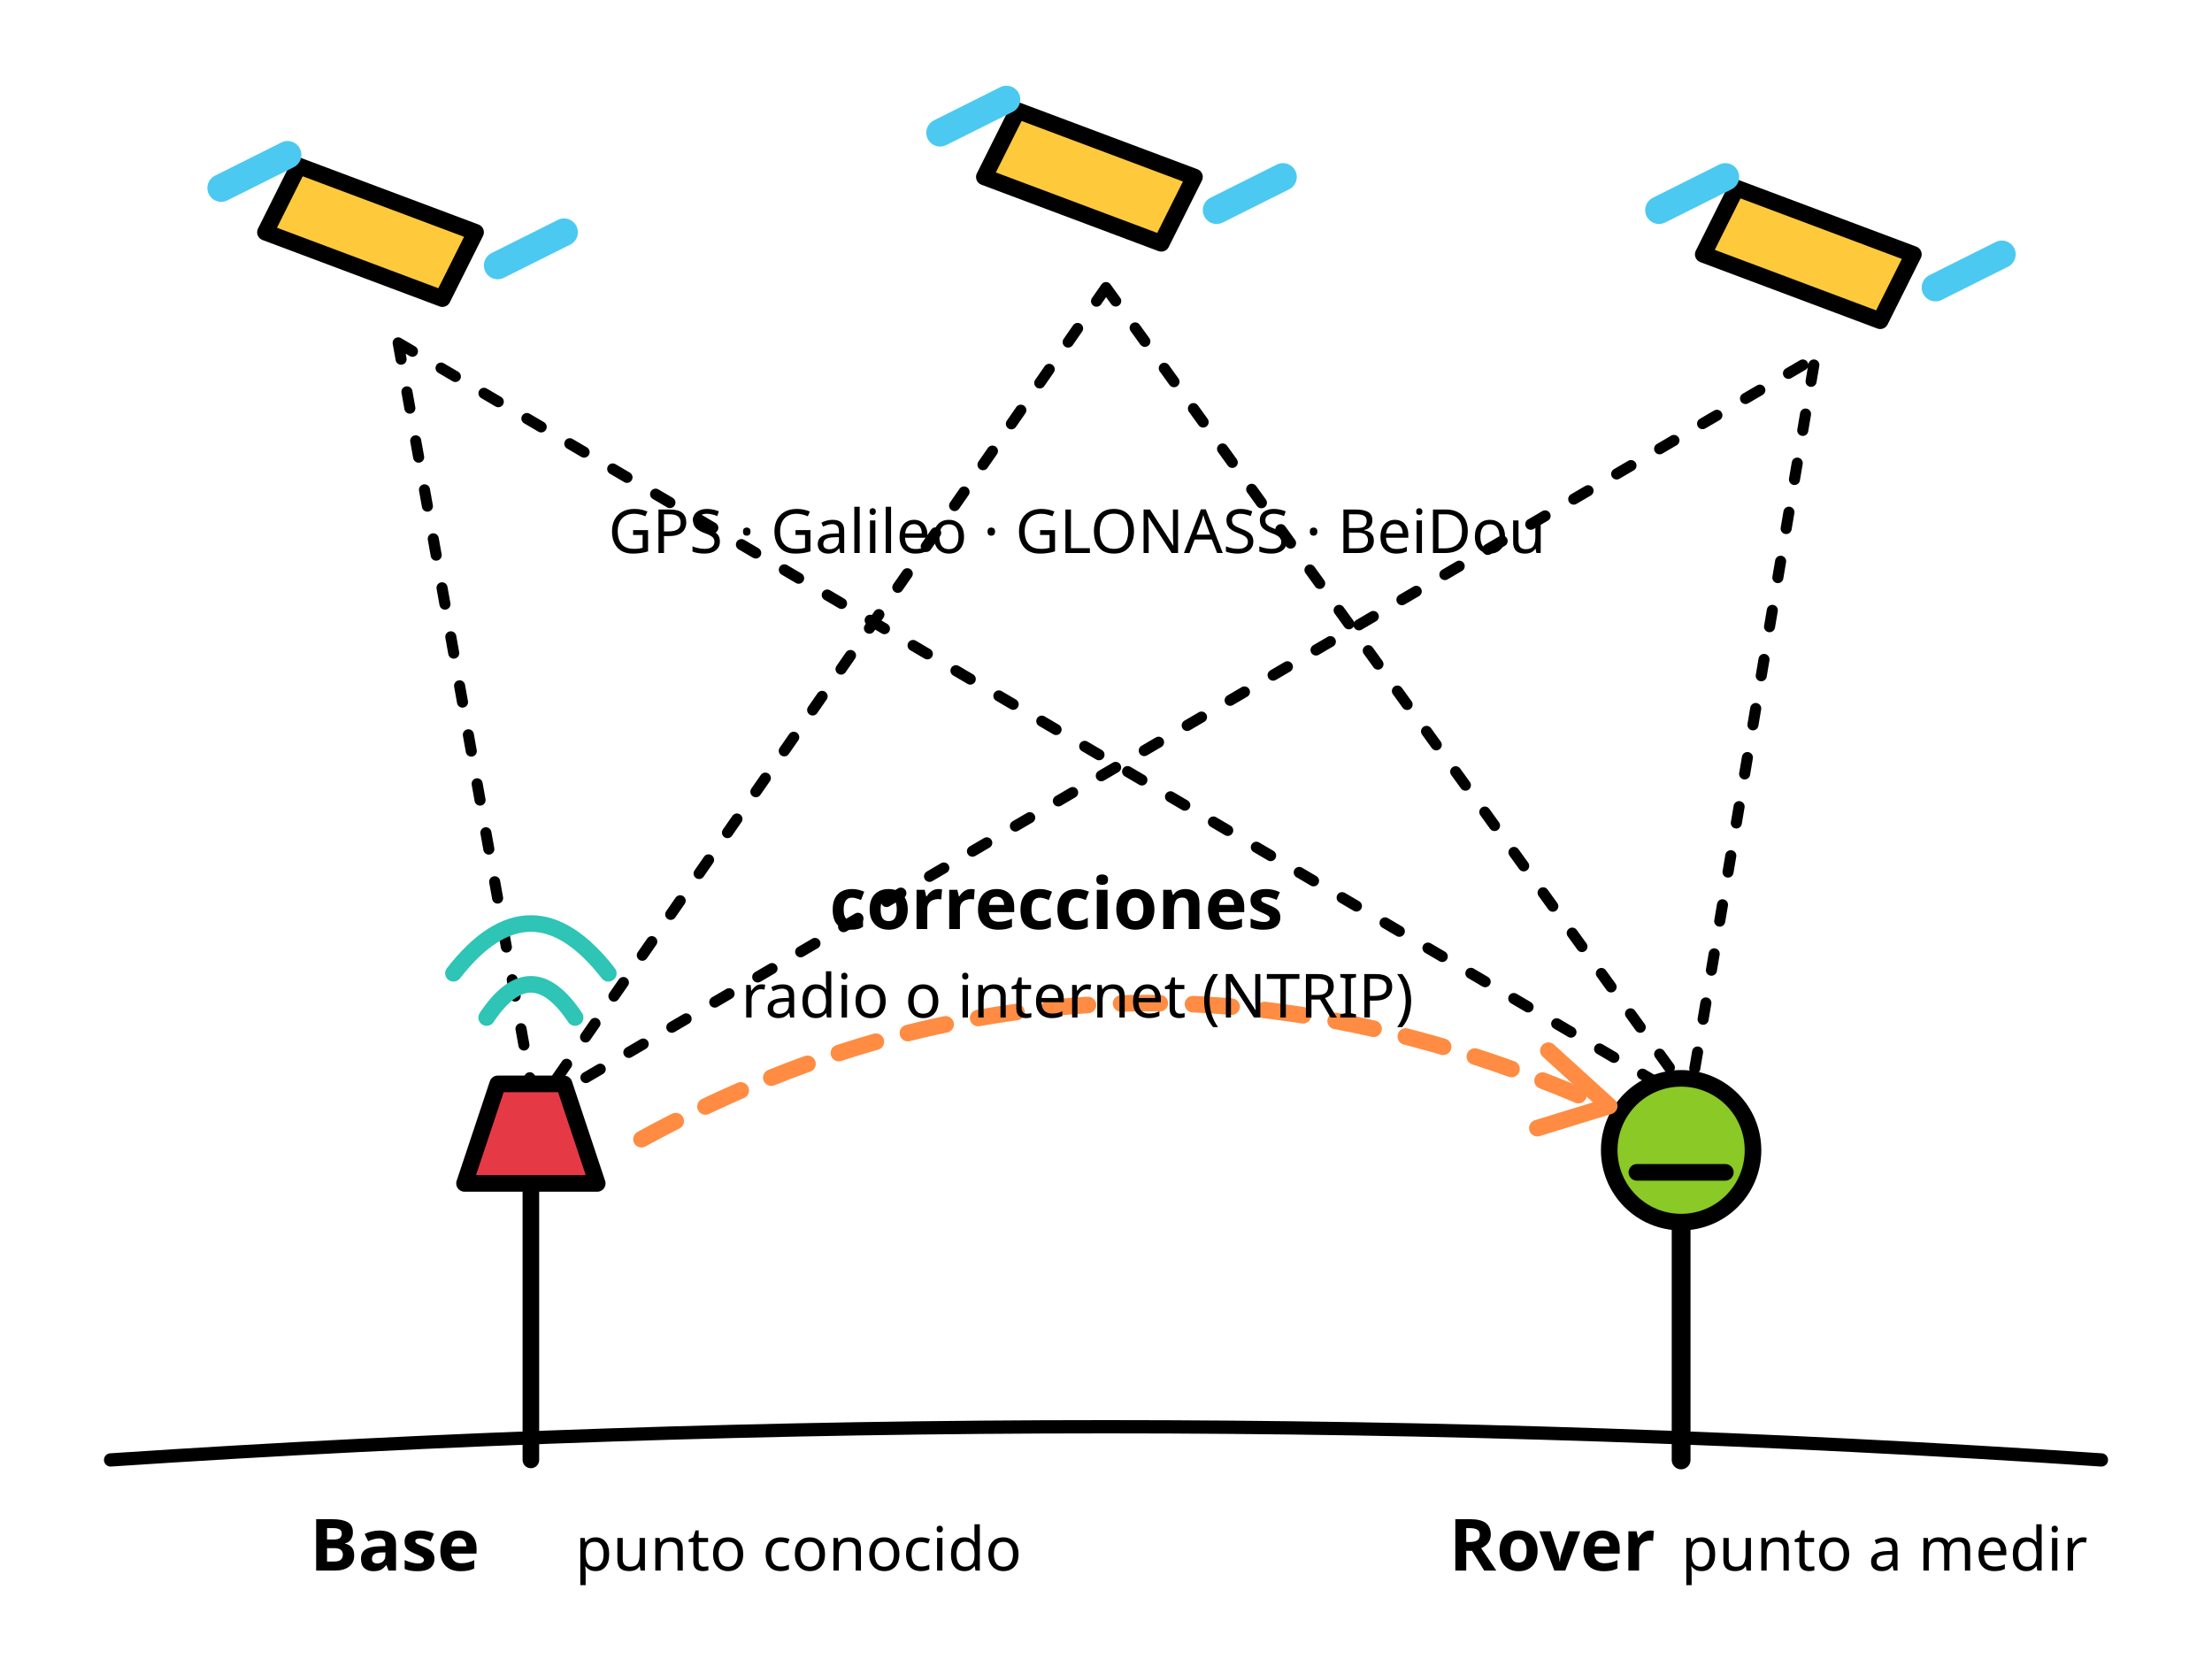
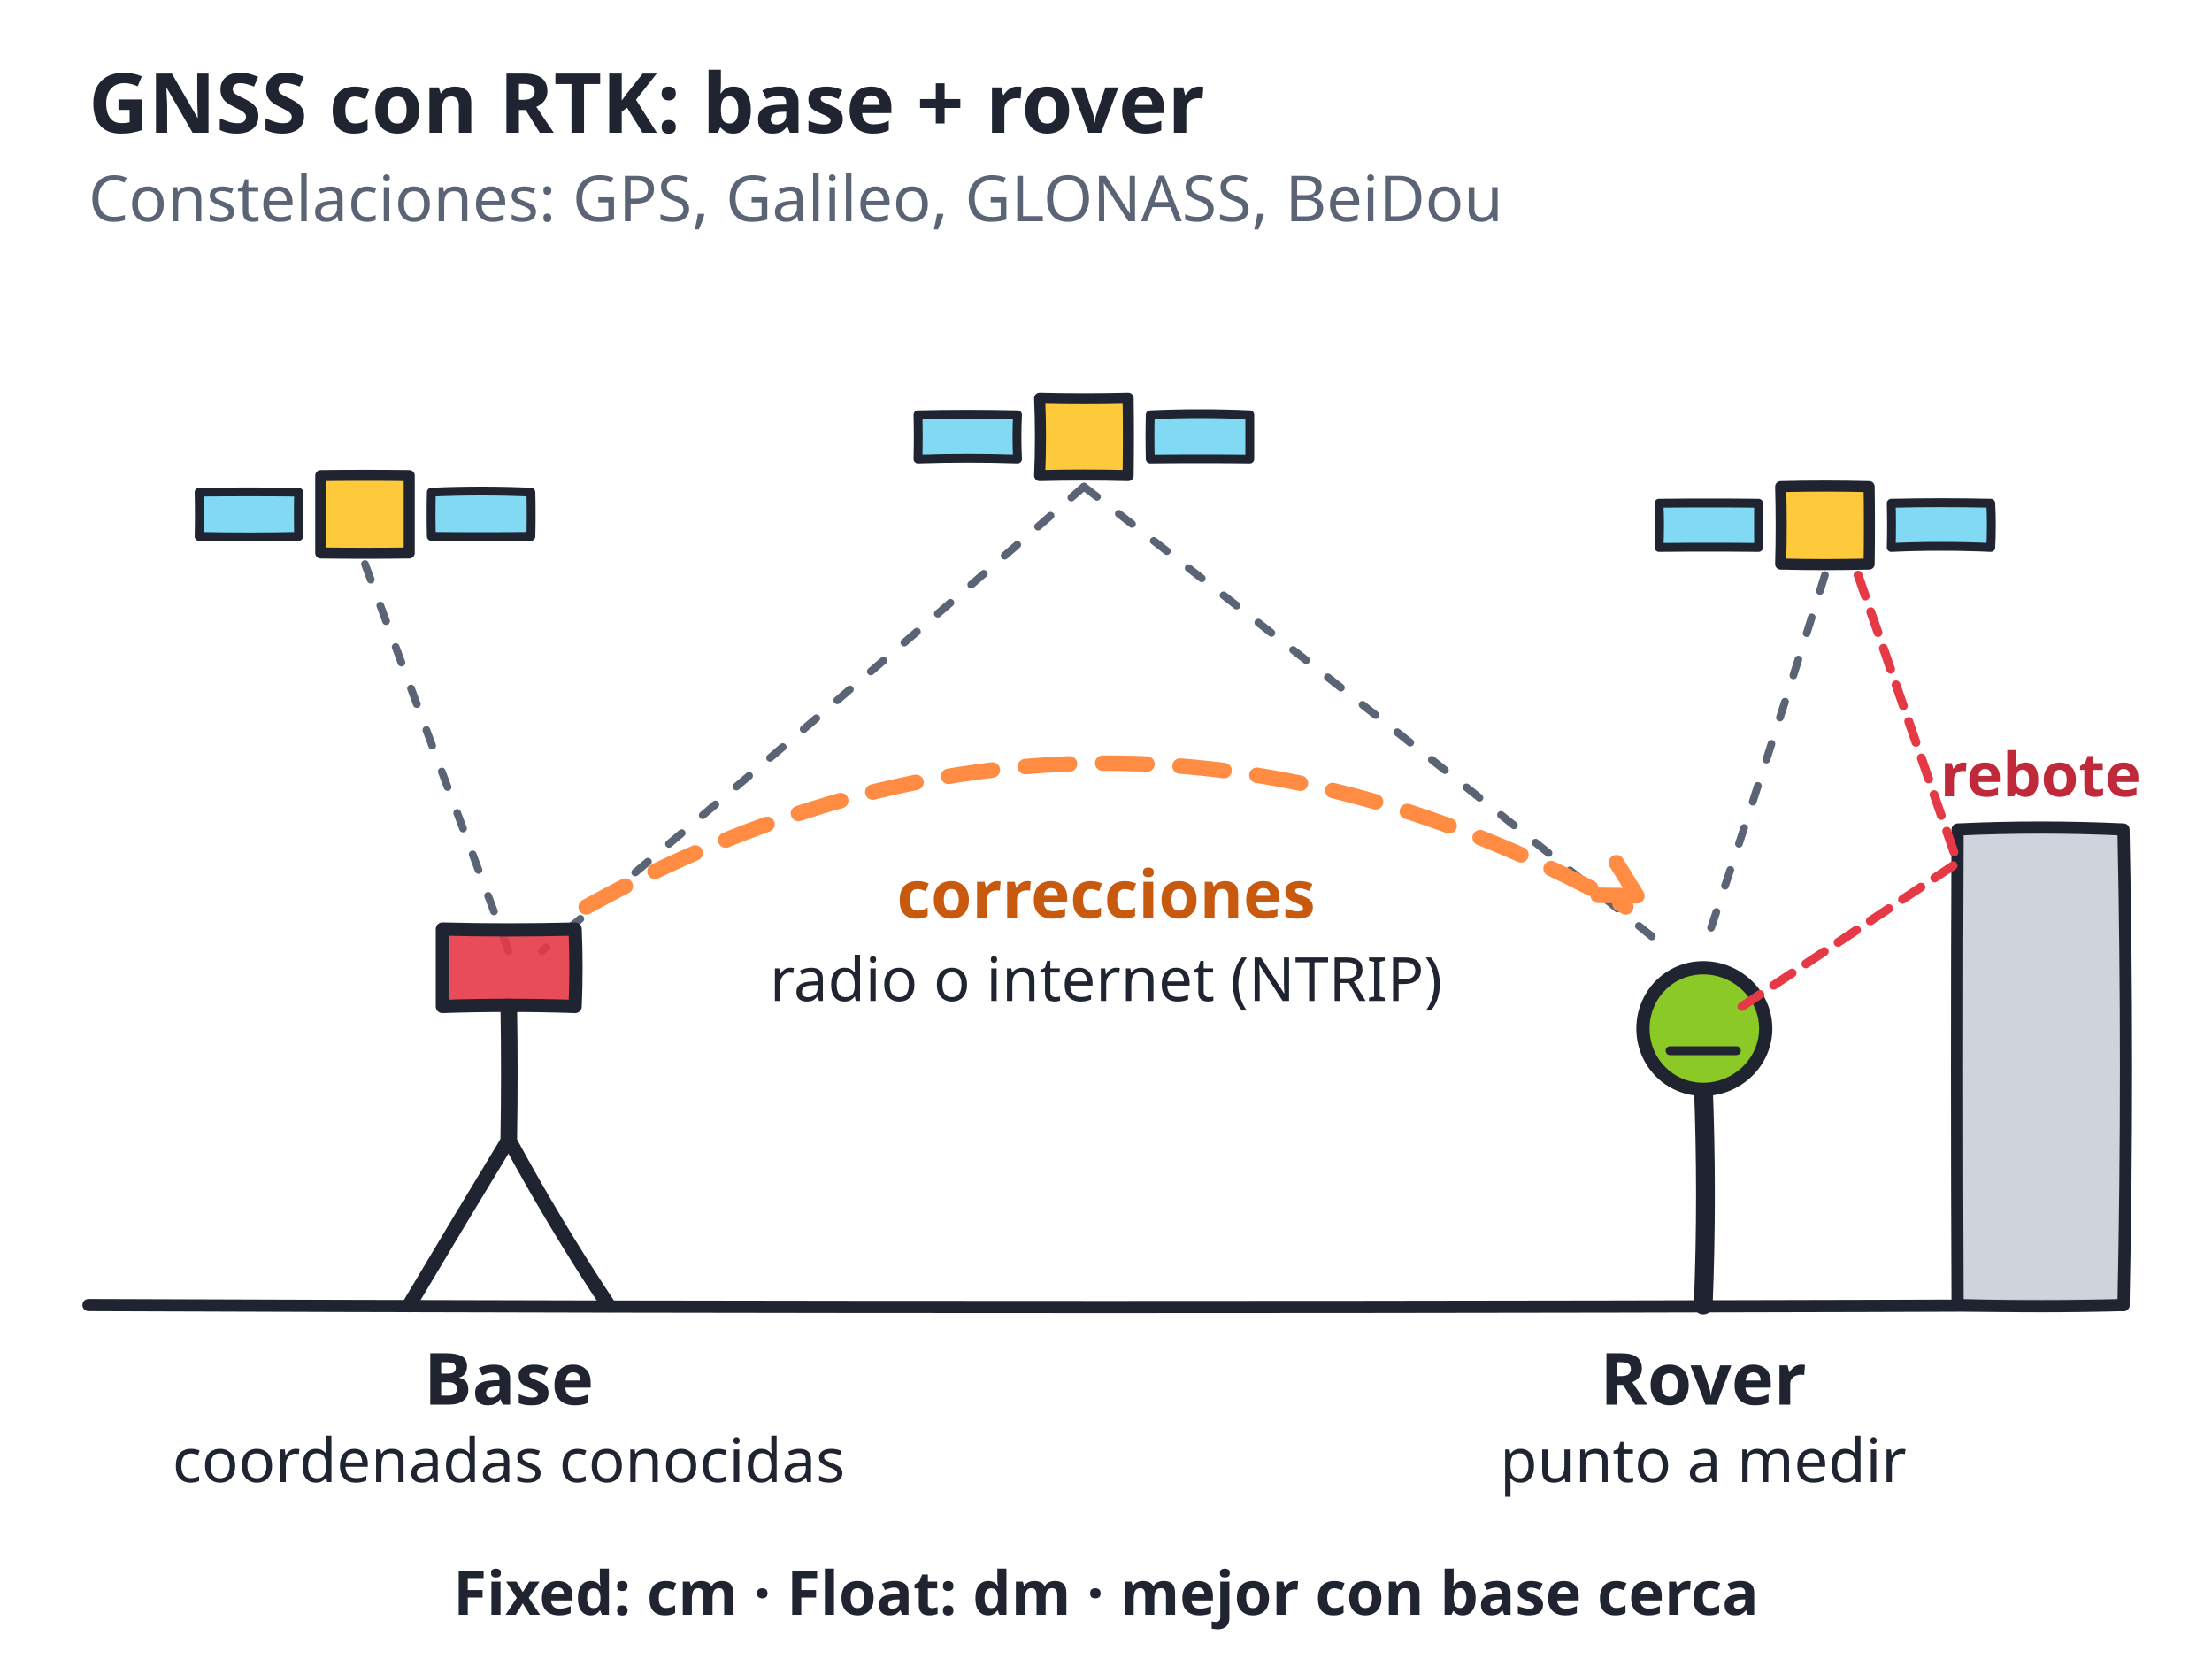
- <svg xmlns="http://www.w3.org/2000/svg" viewBox="0 0 400 300" role="img" aria-labelledby="t">
-   <g fill="none" stroke="currentColor" stroke-width="3" stroke-linecap="round" stroke-linejoin="round">
-     <g transform="translate(70 36)">
-       <path d="M-16 -6L16 6L10 18L-22 6Z" fill="#FFC93C" />
-       <path d="M-30 -2L-18 -8M20 12L32 6" stroke="#4CC9F0" stroke-width="5" />
-     </g>
-     <g transform="translate(200 26)">
-       <path d="M-16 -6L16 6L10 18L-22 6Z" fill="#FFC93C" />
-       <path d="M-30 -2L-18 -8M20 12L32 6" stroke="#4CC9F0" stroke-width="5" />
-     </g>
-     <g transform="translate(330 40)">
-       <path d="M-16 -6L16 6L10 18L-22 6Z" fill="#FFC93C" />
-       <path d="M-30 -2L-18 -8M20 12L32 6" stroke="#4CC9F0" stroke-width="5" />
-     </g>
-     <path d="M72 62L96 196M200 52L100 196M200 52L304 196M328 66L306 196M72 62L300 196M326 66L104 196" stroke-dasharray="3 6" stroke-width="2" />
-     <path d="M20 264Q200 252 380 264" stroke-width="2.4" />
-     <path d="M96 264L96 214M84 214L108 214L102 196L90 196Z" fill="#E63946" />
-     <path d="M88 184Q96 172 104 184M82 176Q96 158 110 176" stroke="#2EC4B6" />
-     <path d="M304 264L304 222" stroke-width="3.4" />
-     <circle cx="304" cy="208" r="13" fill="#8AC926" />
-     <path d="M296 212L312 212" />
-     <path d="M116 206Q200 160 290 200" stroke="#FF8C42" stroke-dasharray="7 6" />
-     <path d="M280 190L291 200L278 204" stroke="#FF8C42" />
+ <svg xmlns="http://www.w3.org/2000/svg" viewBox="0 0 400 300" role="img" aria-labelledby="t d">
+   <g stroke-linecap="round" stroke-linejoin="round">
+     <path d="M58 86Q66 85.9 74 86Q74 93 74 100Q66 100.1 58 100Q58 93 58 86Z" fill="#FFC93C" stroke="#1F2430" stroke-width="2" />
+     <path d="M36 89Q45 88.9 54 89Q53.9 93 54 97Q45 97.2 36 97Q36.1 93 36 89Z" fill="#4CC9F0" fill-opacity="0.7" stroke="#1F2430" stroke-width="1.6" />
+     <path d="M78 89Q87 88.6 96 89Q96.1 93 96 97Q87 97.1 78 97Q77.9 93 78 89Z" fill="#4CC9F0" fill-opacity="0.7" stroke="#1F2430" stroke-width="1.6" />
+     <path d="M188 72Q196 72.2 204 72Q204.1 79 204 86Q196 85.8 188 86Q188.3 79 188 72Z" fill="#FFC93C" stroke="#1F2430" stroke-width="2" />
+     <path d="M166 75Q175 74.8 184 75Q183.8 79 184 83Q175 82.7 166 83Q166.1 79 166 75Z" fill="#4CC9F0" fill-opacity="0.7" stroke="#1F2430" stroke-width="1.6" />
+     <path d="M208 75Q217 74.6 226 75Q226 79 226 83Q217 82.9 208 83Q207.9 79 208 75Z" fill="#4CC9F0" fill-opacity="0.7" stroke="#1F2430" stroke-width="1.6" />
+     <path d="M322 88Q330 87.8 338 88Q338.1 95 338 102Q330 102.2 322 102Q322.2 95 322 88Z" fill="#FFC93C" stroke="#1F2430" stroke-width="2" />
+     <path d="M300 91Q309 90.9 318 91Q318 95 318 99Q309 98.9 300 99Q300.2 95 300 91Z" fill="#4CC9F0" fill-opacity="0.7" stroke="#1F2430" stroke-width="1.6" />
+     <path d="M342 91Q351 90.8 360 91Q360.2 95 360 99Q351 98.6 342 99Q342.1 95 342 91Z" fill="#4CC9F0" fill-opacity="0.7" stroke="#1F2430" stroke-width="1.6" />
+     <path d="M16 236Q200 236.7 384 236" fill="none" stroke="#1F2430" stroke-width="2.2" />
+     <path d="M66 102Q78.9 137 92 172" fill="none" stroke="#5A6475" stroke-width="1.4" stroke-dasharray="3 5" />
+     <path d="M196 88Q147.4 130.5 98 172" fill="none" stroke="#5A6475" stroke-width="1.4" stroke-dasharray="3 5" />
+     <path d="M196 88Q249.5 129.4 302 172" fill="none" stroke="#5A6475" stroke-width="1.4" stroke-dasharray="3 5" />
+     <path d="M330 104Q319.4 138.1 308 172" fill="none" stroke="#5A6475" stroke-width="1.4" stroke-dasharray="3 5" />
+     <path d="M74 236Q82.9 221 92 206" fill="none" stroke="#1F2430" stroke-width="2.6" />
+     <path d="M110 236Q100.3 221.4 92 206" fill="none" stroke="#1F2430" stroke-width="2.6" />
+     <path d="M92 206Q92.2 194 92 182" fill="none" stroke="#1F2430" stroke-width="3" />
+     <path d="M80 168Q92 168.3 104 168Q104.3 175 104 182Q92 181.6 80 182Q80 175 80 168Z" fill="#E63946" fill-opacity="0.9" stroke="#1F2430" stroke-width="2.4" />
+     <path d="M308 236Q308.8 216 308 196" fill="none" stroke="#1F2430" stroke-width="3.4" />
+     <path d="M308 175C314.1 175 319.3 179.9 319.3 186C319.3 192.1 314.1 197 308 197C301.9 197 297.1 192.1 297.1 186C297.1 179.9 301.9 175 308 175Z" fill="#8AC926" stroke="#1F2430" stroke-width="2.4" />
+     <path d="M302 190Q308 190 314 190" fill="none" stroke="#1F2430" stroke-width="1.6" />
+     <path d="M106 164 Q200 112 294 164" fill="none" stroke="#FF8C42" stroke-width="2.8" stroke-dasharray="8 6" />
+     <path d="M289 161.9L296 162L292.3 156" fill="none" stroke="#FF8C42" stroke-width="2.8" />
+     <path d="M354 150Q369 149.3 384 150Q384.9 193 384 236Q369 236.4 354 236Q353.8 193 354 150Z" fill="#C9CED8" fill-opacity="0.9" stroke="#1F2430" stroke-width="2.2" />
+     <path d="M336 104 L354 156 L315 182" fill="none" stroke="#E63946" stroke-width="1.6" stroke-dasharray="4 3" />
  </g>
-   <g fill="currentColor" stroke="none" font-family="Archivo, system-ui, sans-serif" font-size="13" font-weight="600">
-     <text x="56" y="284">Base</text>
-     <text x="104" y="284" font-weight="400" font-size="11">punto conocido</text>
-     <text x="262" y="284">Rover</text>
-     <text x="304" y="284" font-weight="400" font-size="11">punto a medir</text>
-     <text x="150" y="168">correcciones</text>
-     <text x="134" y="184" font-weight="400" font-size="11">radio o internet (NTRIP)</text>
-     <text x="110" y="100" font-weight="400" font-size="11">GPS · Galileo · GLONASS · BeiDou</text>
+   <g stroke="none" fill="#1F2430" font-family="Archivo, 'Segoe UI', system-ui, sans-serif">
+     <text x="16" y="24" font-size="15" font-weight="700">GNSS con RTK: base + rover</text>
+     <text x="16" y="40" font-size="11.5" fill="#5A6475">Constelaciones: GPS, Galileo, GLONASS, BeiDou</text>
+     <text x="92" y="254" font-size="13" font-weight="700" text-anchor="middle">Base</text>
+     <text x="92" y="268" font-size="11" text-anchor="middle">coordenadas conocidas</text>
+     <text x="308" y="254" font-size="13" font-weight="700" text-anchor="middle">Rover</text>
+     <text x="308" y="268" font-size="11" text-anchor="middle">punto a medir</text>
+     <text x="200" y="166" font-size="12" font-weight="700" text-anchor="middle" fill="#C75A0E">correcciones</text>
+     <text x="200" y="181" font-size="11" text-anchor="middle">radio o internet (NTRIP)</text>
+     <text x="369" y="144" font-size="11" font-weight="700" text-anchor="middle" fill="#C0293A">rebote</text>
+     <text x="200" y="292" font-size="11" font-weight="600" text-anchor="middle">Fixed: cm · Float: dm · mejor con base cerca</text>
  </g>
</svg>
